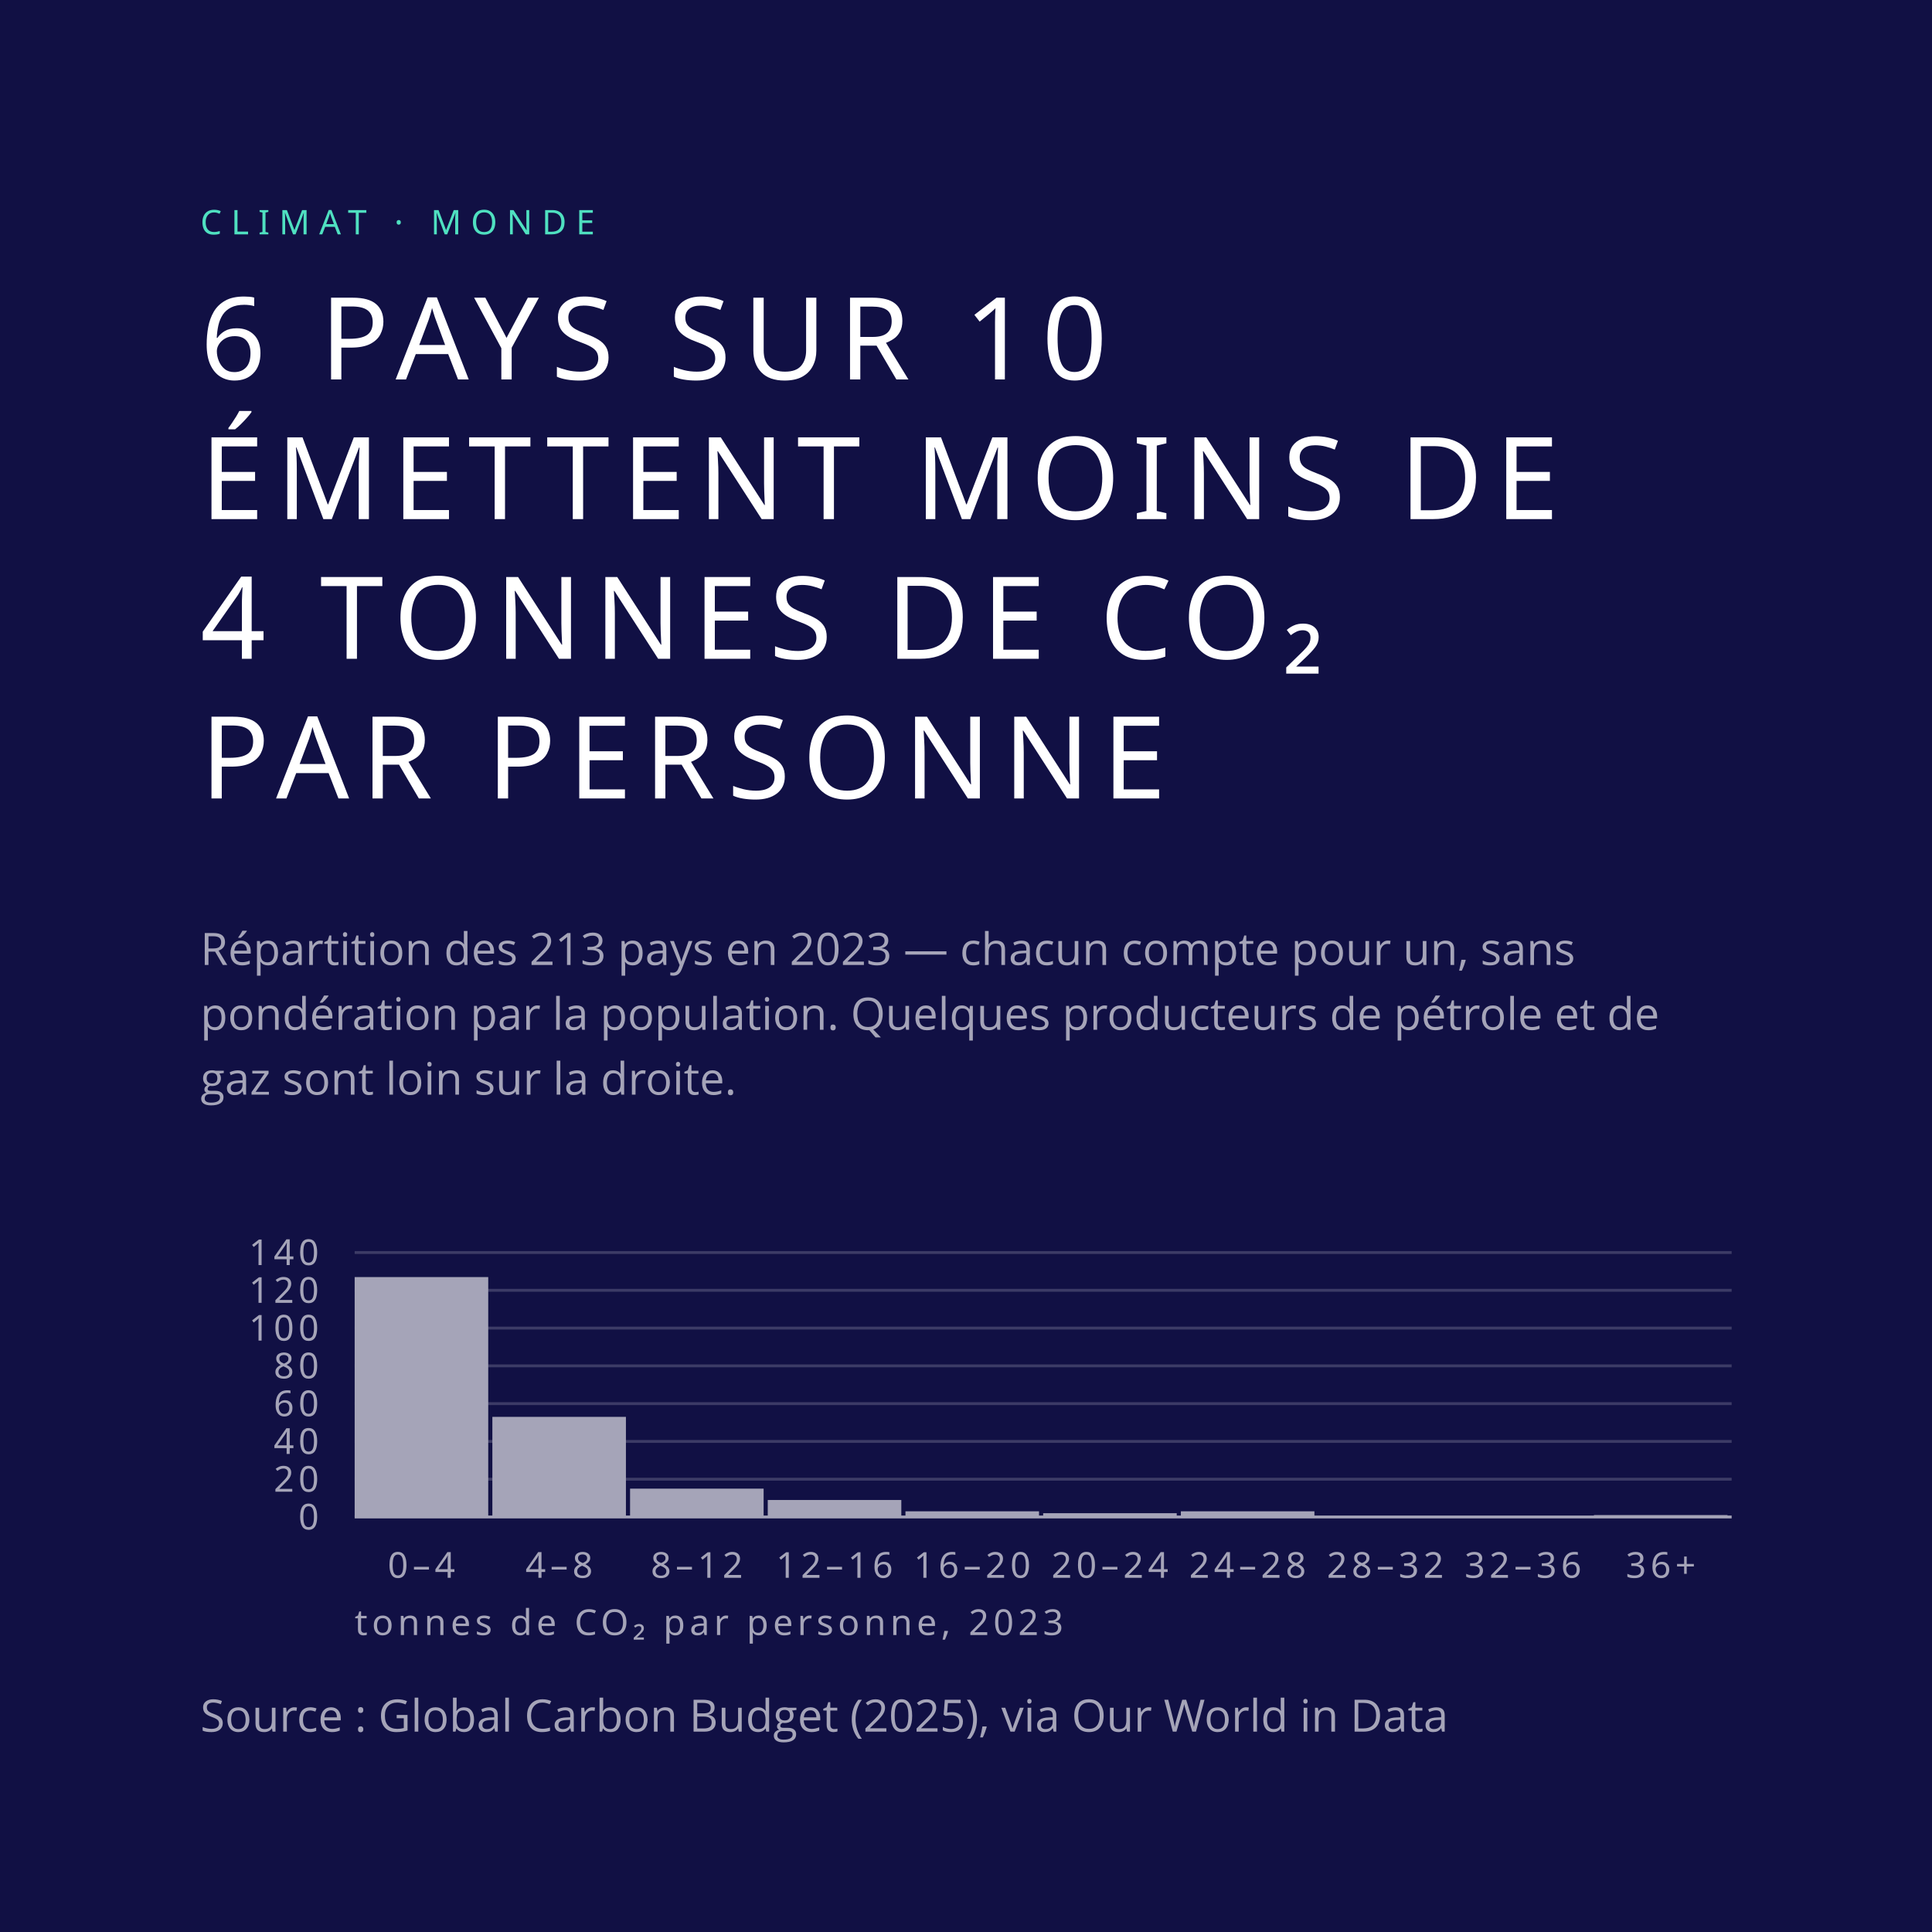
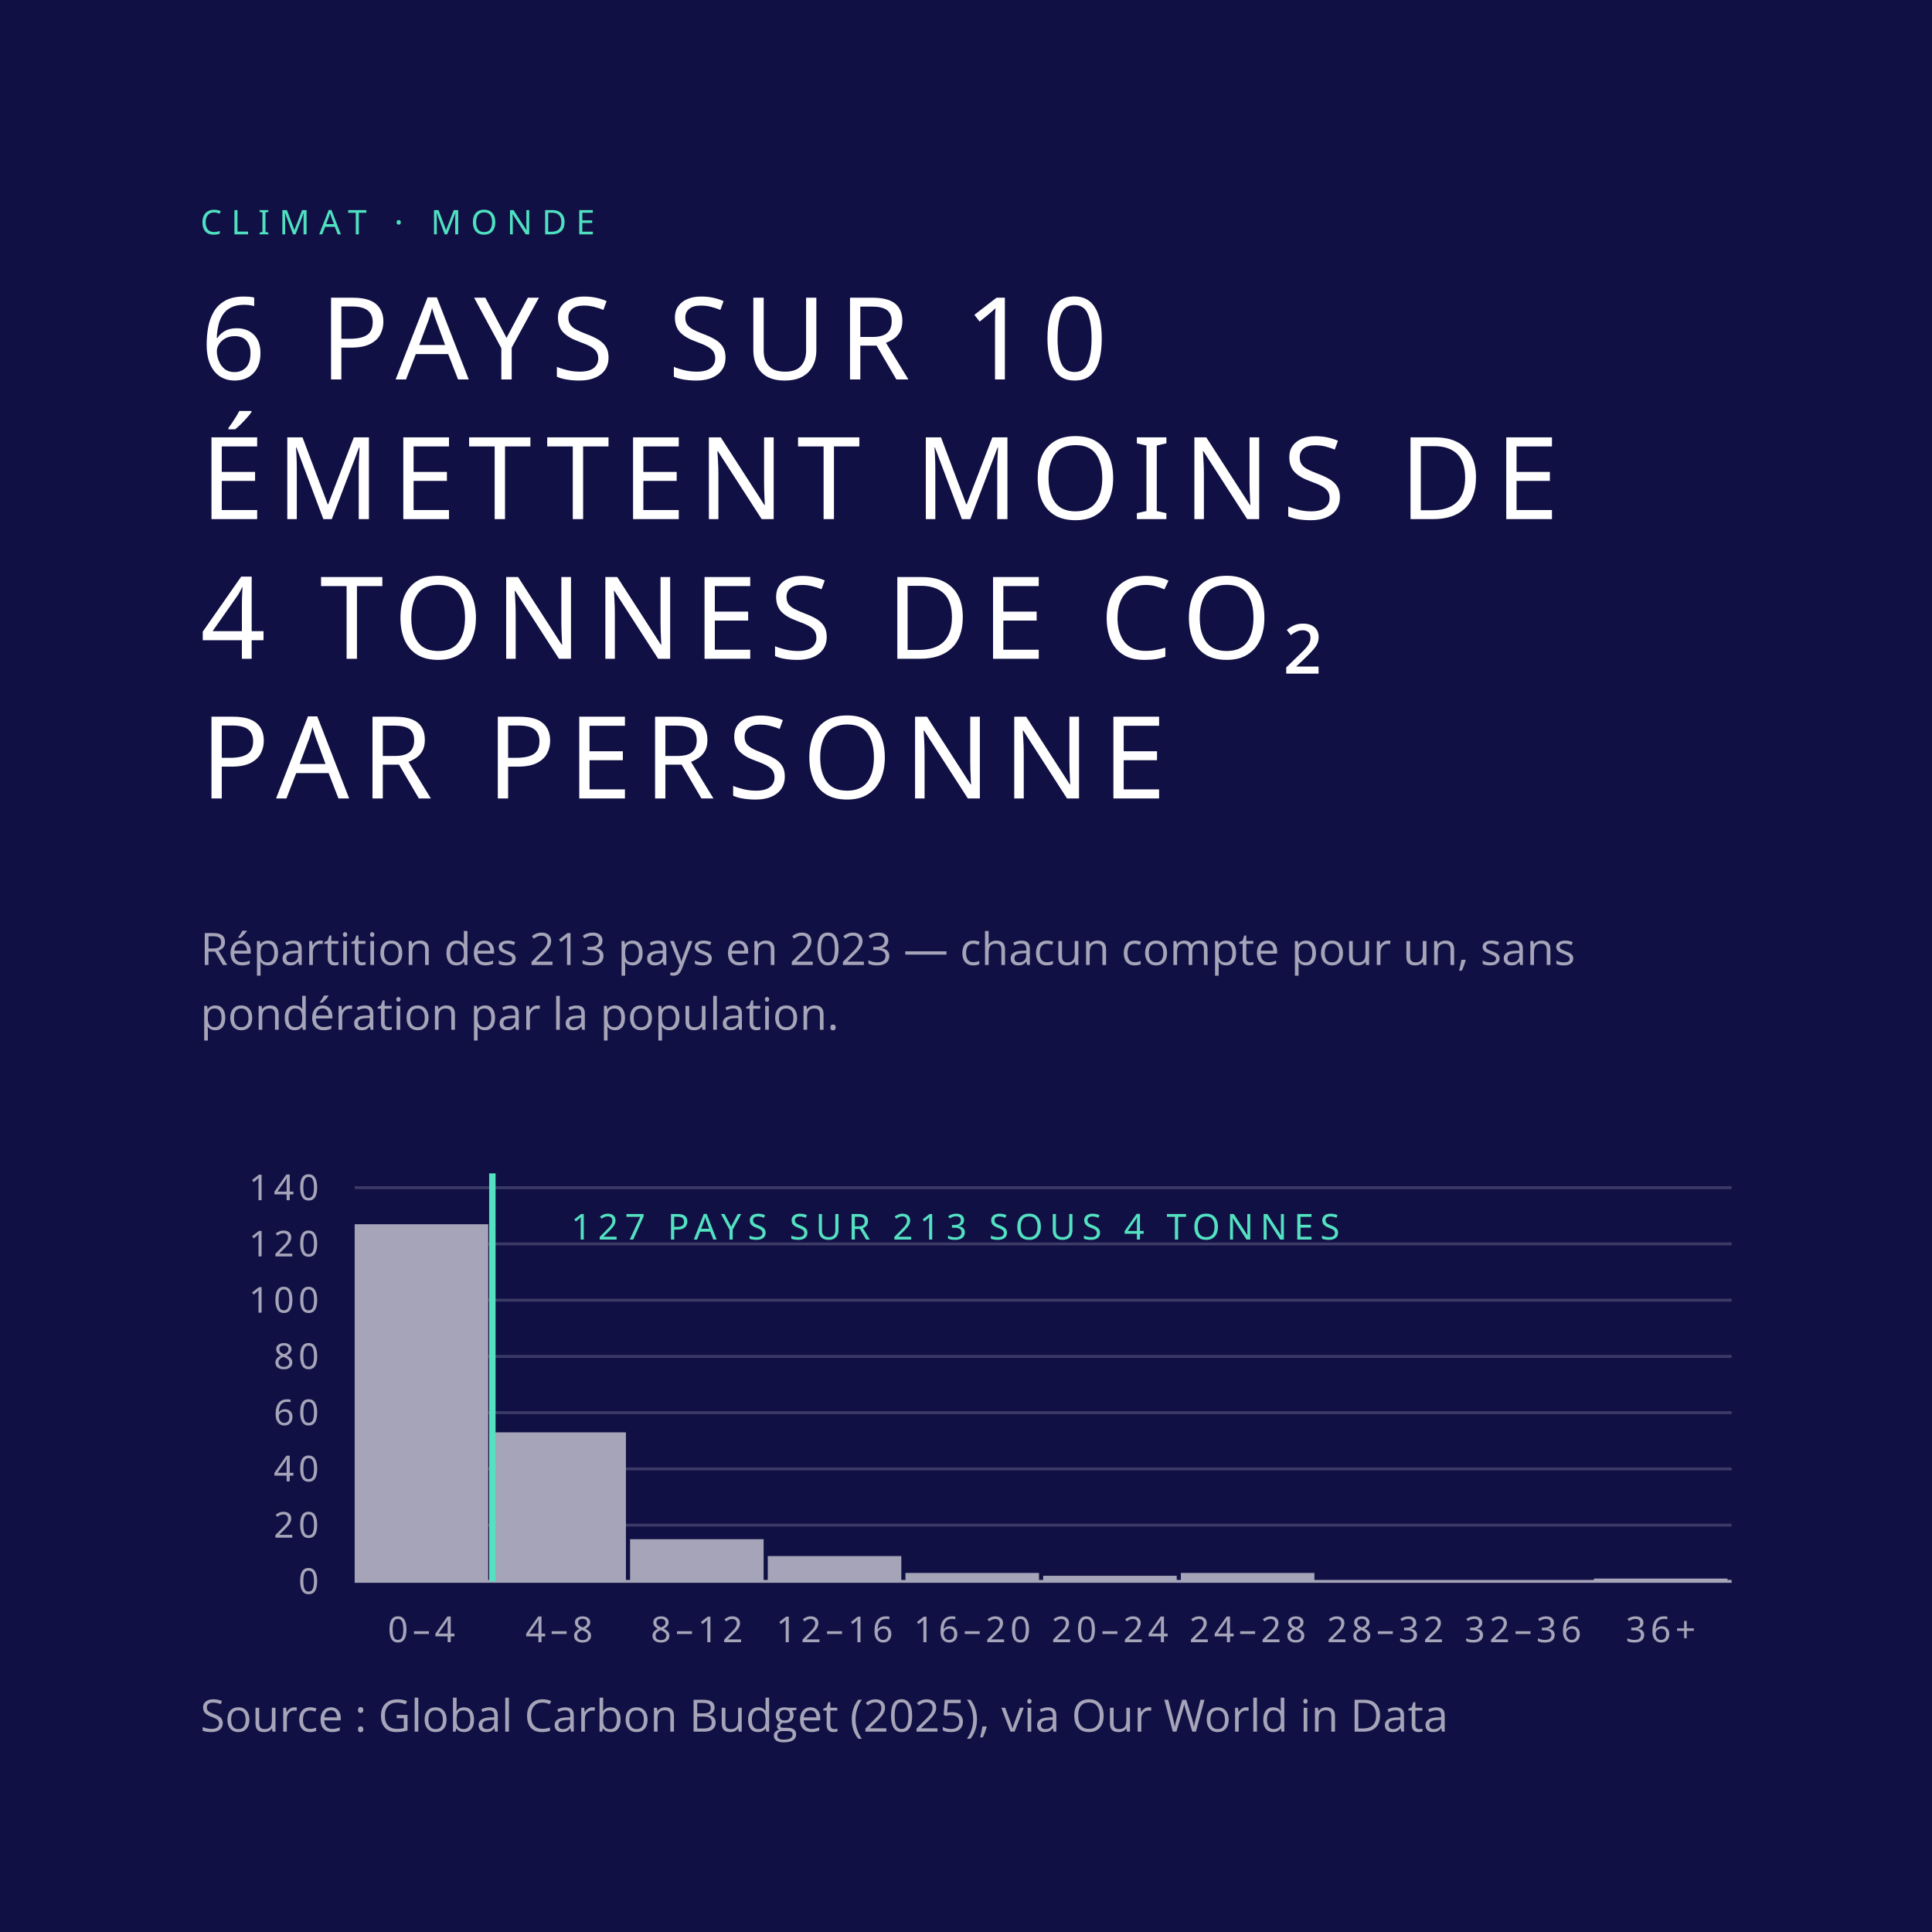
<svg xmlns="http://www.w3.org/2000/svg" width="540" height="540" viewBox="0 0 540 540" role="img" aria-label="Histogramme des émissions de CO₂ par personne des 213 pays en 2023, par tranches de 4 tonnes.">
  <rect x="0" y="0" width="540" height="540" fill="#111044" />
  <text x="56" y="65.5" font-family="Montserrat" font-size="9.5" font-weight="500" font-style="normal" letter-spacing="2.6" fill="#4FE0C0">CLIMAT · MONDE</text>
  <text x="56" y="106.05" font-family="Montserrat" font-size="32" font-weight="400" font-style="normal" letter-spacing="3.4" fill="#FFFFFF">6 PAYS SUR 10</text>
  <text x="56" y="145.089" font-family="Montserrat" font-size="32" font-weight="400" font-style="normal" letter-spacing="3.4" fill="#FFFFFF">ÉMETTENT MOINS DE</text>
  <text x="56" y="184.128" font-family="Montserrat" font-size="32" font-weight="400" font-style="normal" letter-spacing="3.4" fill="#FFFFFF">4 TONNES DE CO₂</text>
  <text x="56" y="223.168" font-family="Montserrat" font-size="32" font-weight="400" font-style="normal" letter-spacing="3.4" fill="#FFFFFF">PAR PERSONNE</text>
  <text x="56" y="269.707" font-family="Open Sans" font-size="12.5" font-weight="400" font-style="normal" letter-spacing="0" fill="#a5a4b8">Répartition des 213 pays en 2023 — chacun compte pour un, sans</text>
-   <text x="56" y="287.833" font-family="Open Sans" font-size="12.5" font-weight="400" font-style="normal" letter-spacing="0" fill="#a5a4b8">pondération par la population. Quelques producteurs de pétrole et de</text>
-   <text x="56" y="305.959" font-family="Open Sans" font-size="12.5" font-weight="400" font-style="normal" letter-spacing="0" fill="#a5a4b8">gaz sont loin sur la droite.</text>
+   <text x="56" y="287.833" font-family="Open Sans" font-size="12.5" font-weight="400" font-style="normal" letter-spacing="0" fill="#a5a4b8">pondération par la population.</text>
  <text x="56" y="484" font-family="Open Sans" font-size="12.5" font-weight="400" font-style="normal" letter-spacing="0" fill="#a5a4b8">Source : Global Carbon Budget (2025), via Our World in Data</text>
  <g>
-     <line x1="99.13" x2="484" y1="424" y2="424" stroke="#a5a4b8" stroke-width="0.8" />
-     <text x="89.13" y="427.5" text-anchor="end" font-family="Montserrat" font-size="10" font-weight="400" font-style="normal" letter-spacing="1.2" fill="#a5a4b8">0</text>
+     <line x1="99.13" x2="484" y1="442" y2="442" stroke="#a5a4b8" stroke-width="0.8" />
+     <text x="89.13" y="445.5" text-anchor="end" font-family="Montserrat" font-size="10" font-weight="400" font-style="normal" letter-spacing="1.2" fill="#a5a4b8">0</text>
  </g>
  <g>
-     <line x1="99.13" x2="484" y1="413.441" y2="413.441" stroke="#3c3b66" stroke-width="0.8" />
-     <text x="89.13" y="416.941" text-anchor="end" font-family="Montserrat" font-size="10" font-weight="400" font-style="normal" letter-spacing="1.2" fill="#a5a4b8">20</text>
+     <line x1="99.13" x2="484" y1="426.28" y2="426.28" stroke="#3c3b66" stroke-width="0.8" />
+     <text x="89.13" y="429.78" text-anchor="end" font-family="Montserrat" font-size="10" font-weight="400" font-style="normal" letter-spacing="1.2" fill="#a5a4b8">20</text>
  </g>
  <g>
-     <line x1="99.13" x2="484" y1="402.881" y2="402.881" stroke="#3c3b66" stroke-width="0.8" />
-     <text x="89.13" y="406.381" text-anchor="end" font-family="Montserrat" font-size="10" font-weight="400" font-style="normal" letter-spacing="1.2" fill="#a5a4b8">40</text>
+     <line x1="99.13" x2="484" y1="410.56" y2="410.56" stroke="#3c3b66" stroke-width="0.8" />
+     <text x="89.13" y="414.06" text-anchor="end" font-family="Montserrat" font-size="10" font-weight="400" font-style="normal" letter-spacing="1.2" fill="#a5a4b8">40</text>
  </g>
  <g>
-     <line x1="99.13" x2="484" y1="392.322" y2="392.322" stroke="#3c3b66" stroke-width="0.8" />
-     <text x="89.13" y="395.822" text-anchor="end" font-family="Montserrat" font-size="10" font-weight="400" font-style="normal" letter-spacing="1.2" fill="#a5a4b8">60</text>
+     <line x1="99.13" x2="484" y1="394.839" y2="394.839" stroke="#3c3b66" stroke-width="0.8" />
+     <text x="89.13" y="398.339" text-anchor="end" font-family="Montserrat" font-size="10" font-weight="400" font-style="normal" letter-spacing="1.2" fill="#a5a4b8">60</text>
  </g>
  <g>
-     <line x1="99.13" x2="484" y1="381.762" y2="381.762" stroke="#3c3b66" stroke-width="0.8" />
-     <text x="89.13" y="385.262" text-anchor="end" font-family="Montserrat" font-size="10" font-weight="400" font-style="normal" letter-spacing="1.2" fill="#a5a4b8">80</text>
+     <line x1="99.13" x2="484" y1="379.119" y2="379.119" stroke="#3c3b66" stroke-width="0.8" />
+     <text x="89.13" y="382.619" text-anchor="end" font-family="Montserrat" font-size="10" font-weight="400" font-style="normal" letter-spacing="1.2" fill="#a5a4b8">80</text>
  </g>
  <g>
-     <line x1="99.13" x2="484" y1="371.203" y2="371.203" stroke="#3c3b66" stroke-width="0.8" />
-     <text x="89.13" y="374.703" text-anchor="end" font-family="Montserrat" font-size="10" font-weight="400" font-style="normal" letter-spacing="1.2" fill="#a5a4b8">100</text>
+     <line x1="99.13" x2="484" y1="363.399" y2="363.399" stroke="#3c3b66" stroke-width="0.8" />
+     <text x="89.13" y="366.899" text-anchor="end" font-family="Montserrat" font-size="10" font-weight="400" font-style="normal" letter-spacing="1.2" fill="#a5a4b8">100</text>
  </g>
  <g>
-     <line x1="99.13" x2="484" y1="360.644" y2="360.644" stroke="#3c3b66" stroke-width="0.8" />
-     <text x="89.13" y="364.144" text-anchor="end" font-family="Montserrat" font-size="10" font-weight="400" font-style="normal" letter-spacing="1.2" fill="#a5a4b8">120</text>
+     <line x1="99.13" x2="484" y1="347.679" y2="347.679" stroke="#3c3b66" stroke-width="0.8" />
+     <text x="89.13" y="351.179" text-anchor="end" font-family="Montserrat" font-size="10" font-weight="400" font-style="normal" letter-spacing="1.2" fill="#a5a4b8">120</text>
  </g>
  <g>
-     <line x1="99.13" x2="484" y1="350.084" y2="350.084" stroke="#3c3b66" stroke-width="0.8" />
-     <text x="89.13" y="353.584" text-anchor="end" font-family="Montserrat" font-size="10" font-weight="400" font-style="normal" letter-spacing="1.2" fill="#a5a4b8">140</text>
+     <line x1="99.13" x2="484" y1="331.959" y2="331.959" stroke="#3c3b66" stroke-width="0.8" />
+     <text x="89.13" y="335.459" text-anchor="end" font-family="Montserrat" font-size="10" font-weight="400" font-style="normal" letter-spacing="1.2" fill="#a5a4b8">140</text>
  </g>
-   <rect x="99.13" y="356.948" width="37.332" height="67.052" fill="#a5a4b8" />
-   <rect x="137.617" y="396.018" width="37.332" height="27.982" fill="#a5a4b8" />
-   <rect x="176.104" y="416.08" width="37.332" height="7.92" fill="#a5a4b8" />
-   <rect x="214.591" y="419.248" width="37.332" height="4.752" fill="#a5a4b8" />
-   <rect x="253.078" y="422.416" width="37.332" height="1.584" fill="#a5a4b8" />
-   <rect x="291.565" y="422.944" width="37.332" height="1.056" fill="#a5a4b8" />
-   <rect x="330.052" y="422.416" width="37.332" height="1.584" fill="#a5a4b8" />
-   <rect x="368.539" y="424" width="37.332" height="0" fill="#a5a4b8" />
-   <rect x="407.026" y="424" width="37.332" height="0" fill="#a5a4b8" />
-   <rect x="445.513" y="423.472" width="37.332" height="0.528" fill="#a5a4b8" />
-   <text x="117.796" y="441" text-anchor="middle" font-family="Montserrat" font-size="10" font-weight="400" font-style="normal" letter-spacing="1.2" fill="#a5a4b8">0–4</text>
-   <text x="156.283" y="441" text-anchor="middle" font-family="Montserrat" font-size="10" font-weight="400" font-style="normal" letter-spacing="1.2" fill="#a5a4b8">4–8</text>
-   <text x="194.77" y="441" text-anchor="middle" font-family="Montserrat" font-size="10" font-weight="400" font-style="normal" letter-spacing="1.2" fill="#a5a4b8">8–12</text>
-   <text x="233.257" y="441" text-anchor="middle" font-family="Montserrat" font-size="10" font-weight="400" font-style="normal" letter-spacing="1.2" fill="#a5a4b8">12–16</text>
-   <text x="271.744" y="441" text-anchor="middle" font-family="Montserrat" font-size="10" font-weight="400" font-style="normal" letter-spacing="1.2" fill="#a5a4b8">16–20</text>
-   <text x="310.231" y="441" text-anchor="middle" font-family="Montserrat" font-size="10" font-weight="400" font-style="normal" letter-spacing="1.2" fill="#a5a4b8">20–24</text>
-   <text x="348.718" y="441" text-anchor="middle" font-family="Montserrat" font-size="10" font-weight="400" font-style="normal" letter-spacing="1.2" fill="#a5a4b8">24–28</text>
-   <text x="387.205" y="441" text-anchor="middle" font-family="Montserrat" font-size="10" font-weight="400" font-style="normal" letter-spacing="1.2" fill="#a5a4b8">28–32</text>
-   <text x="425.692" y="441" text-anchor="middle" font-family="Montserrat" font-size="10" font-weight="400" font-style="normal" letter-spacing="1.2" fill="#a5a4b8">32–36</text>
-   <text x="464.179" y="441" text-anchor="middle" font-family="Montserrat" font-size="10" font-weight="400" font-style="normal" letter-spacing="1.2" fill="#a5a4b8">36+</text>
-   <text x="99.13" y="457" font-family="Montserrat" font-size="10" font-weight="400" font-style="normal" letter-spacing="1.2" fill="#a5a4b8">tonnes de CO₂ par personne, 2023</text>
+   <rect x="99.13" y="342.177" width="37.332" height="99.823" fill="#a5a4b8" />
+   <rect x="137.617" y="400.341" width="37.332" height="41.659" fill="#a5a4b8" />
+   <rect x="176.104" y="430.21" width="37.332" height="11.79" fill="#a5a4b8" />
+   <rect x="214.591" y="434.926" width="37.332" height="7.074" fill="#a5a4b8" />
+   <rect x="253.078" y="439.642" width="37.332" height="2.358" fill="#a5a4b8" />
+   <rect x="291.565" y="440.428" width="37.332" height="1.572" fill="#a5a4b8" />
+   <rect x="330.052" y="439.642" width="37.332" height="2.358" fill="#a5a4b8" />
+   <rect x="368.539" y="442" width="37.332" height="0" fill="#a5a4b8" />
+   <rect x="407.026" y="442" width="37.332" height="0" fill="#a5a4b8" />
+   <rect x="445.513" y="441.214" width="37.332" height="0.786" fill="#a5a4b8" />
+   <text x="117.796" y="459" text-anchor="middle" font-family="Montserrat" font-size="10" font-weight="400" font-style="normal" letter-spacing="1.2" fill="#a5a4b8">0–4</text>
+   <text x="156.283" y="459" text-anchor="middle" font-family="Montserrat" font-size="10" font-weight="400" font-style="normal" letter-spacing="1.2" fill="#a5a4b8">4–8</text>
+   <text x="194.77" y="459" text-anchor="middle" font-family="Montserrat" font-size="10" font-weight="400" font-style="normal" letter-spacing="1.2" fill="#a5a4b8">8–12</text>
+   <text x="233.257" y="459" text-anchor="middle" font-family="Montserrat" font-size="10" font-weight="400" font-style="normal" letter-spacing="1.2" fill="#a5a4b8">12–16</text>
+   <text x="271.744" y="459" text-anchor="middle" font-family="Montserrat" font-size="10" font-weight="400" font-style="normal" letter-spacing="1.2" fill="#a5a4b8">16–20</text>
+   <text x="310.231" y="459" text-anchor="middle" font-family="Montserrat" font-size="10" font-weight="400" font-style="normal" letter-spacing="1.2" fill="#a5a4b8">20–24</text>
+   <text x="348.718" y="459" text-anchor="middle" font-family="Montserrat" font-size="10" font-weight="400" font-style="normal" letter-spacing="1.2" fill="#a5a4b8">24–28</text>
+   <text x="387.205" y="459" text-anchor="middle" font-family="Montserrat" font-size="10" font-weight="400" font-style="normal" letter-spacing="1.2" fill="#a5a4b8">28–32</text>
+   <text x="425.692" y="459" text-anchor="middle" font-family="Montserrat" font-size="10" font-weight="400" font-style="normal" letter-spacing="1.2" fill="#a5a4b8">32–36</text>
+   <text x="464.179" y="459" text-anchor="middle" font-family="Montserrat" font-size="10" font-weight="400" font-style="normal" letter-spacing="1.2" fill="#a5a4b8">36+</text>
+   <line x1="137.617" x2="137.617" y1="327.959" y2="442" stroke="#53e1c1" stroke-width="1.8" />
+   <text x="159.617" y="346.459" fill="#53e1c1" font-family="Montserrat" font-size="10" font-weight="500" font-style="normal" letter-spacing="1.8">127 PAYS SUR 213 SOUS 4 TONNES</text>
</svg>
